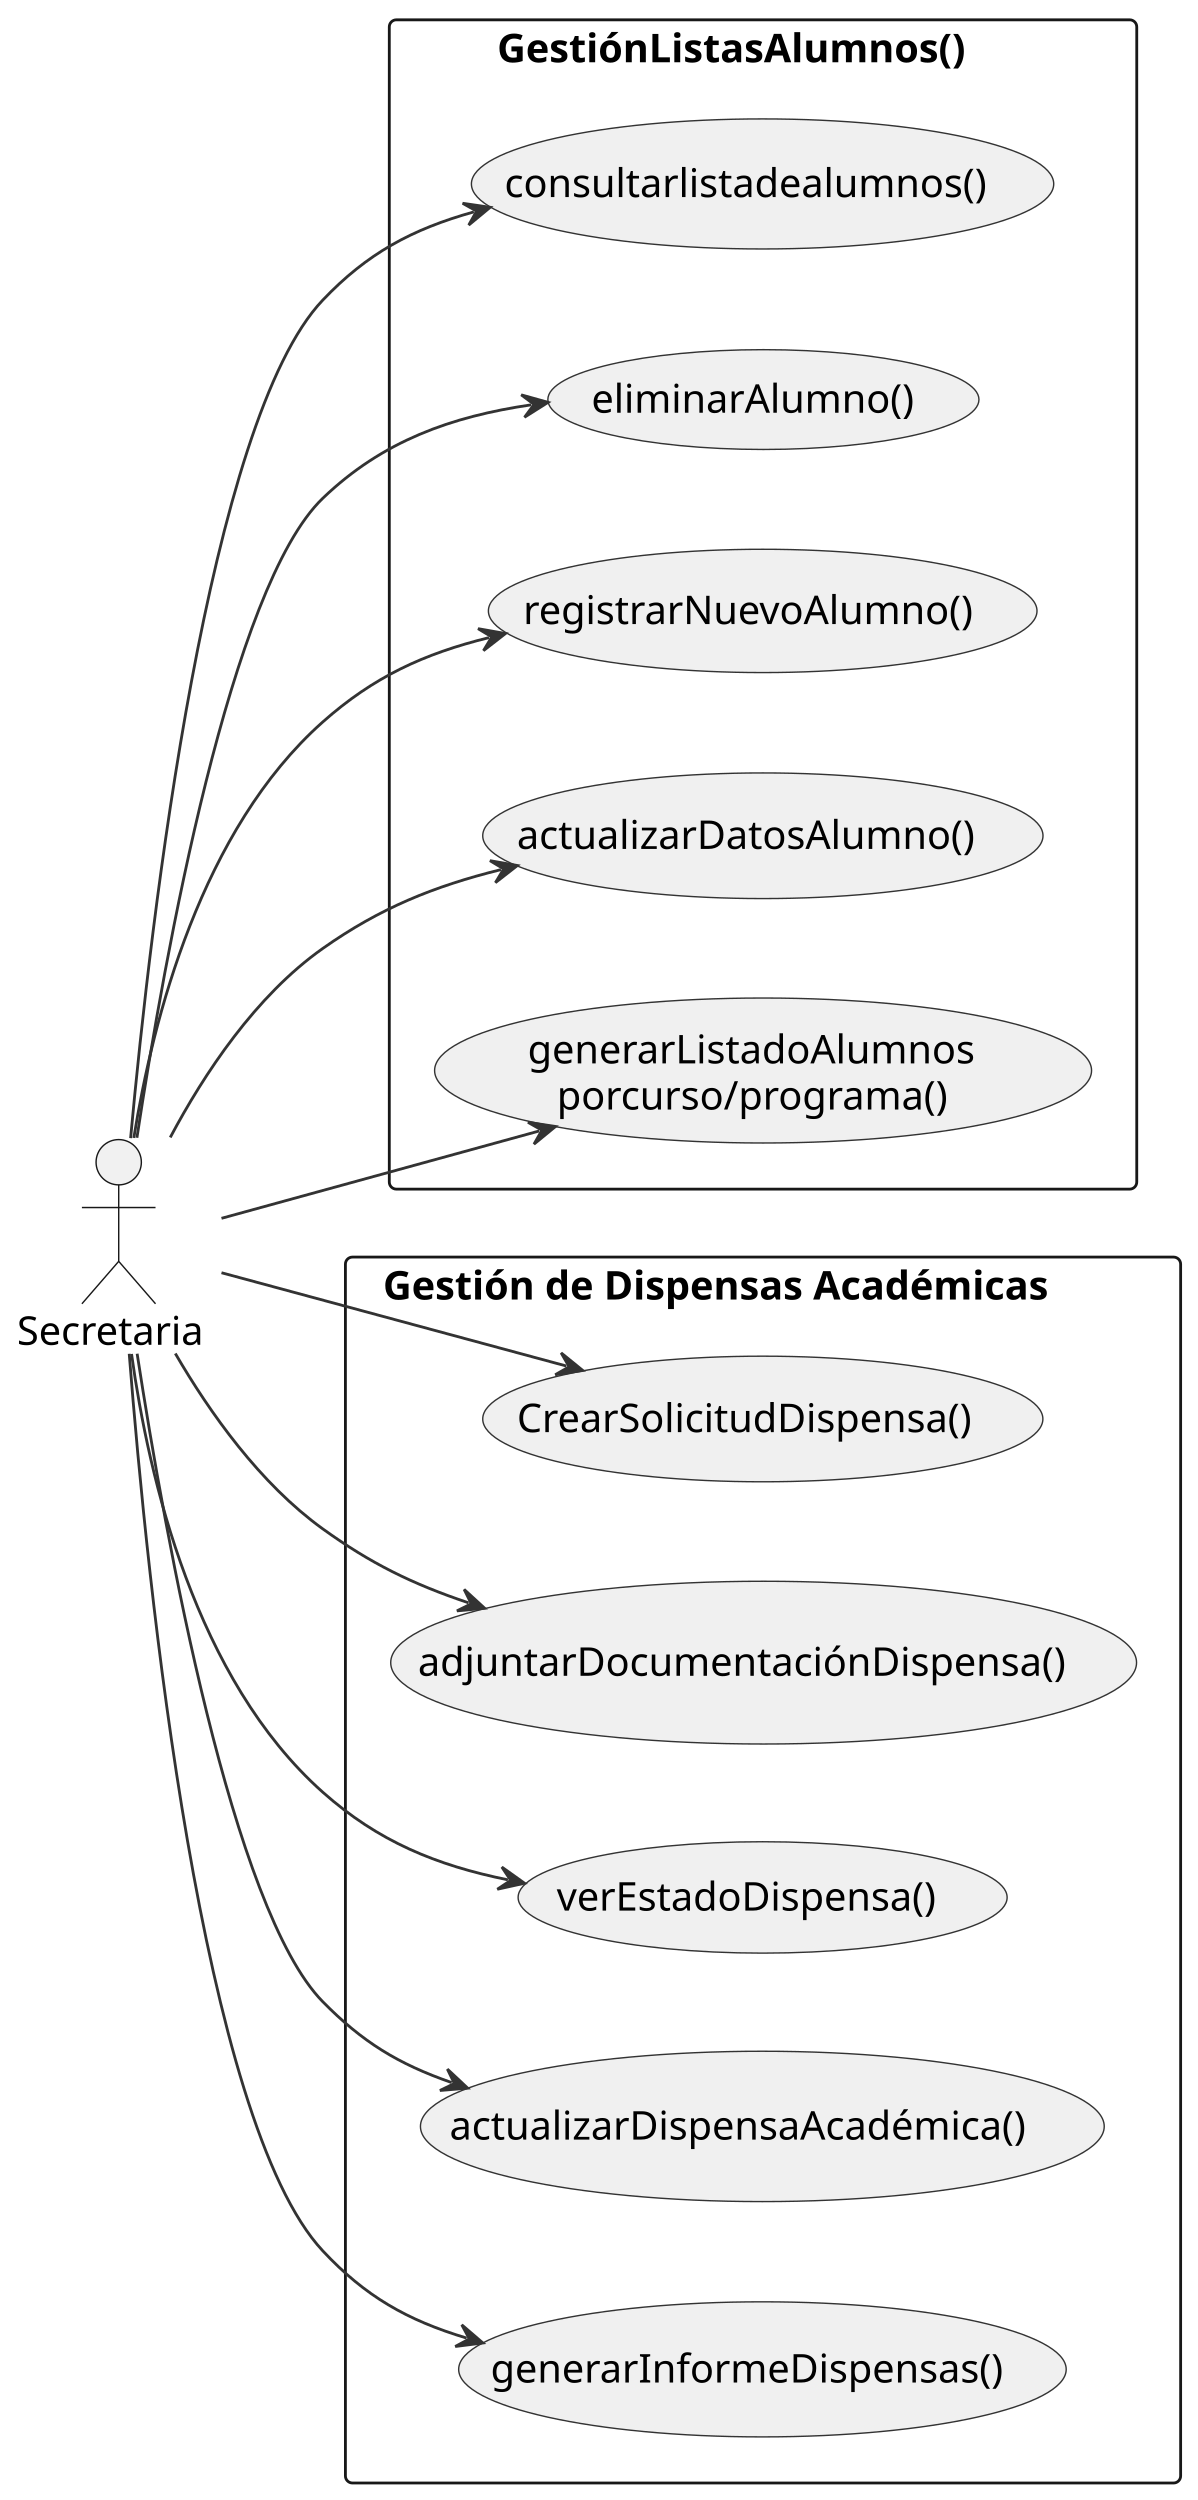
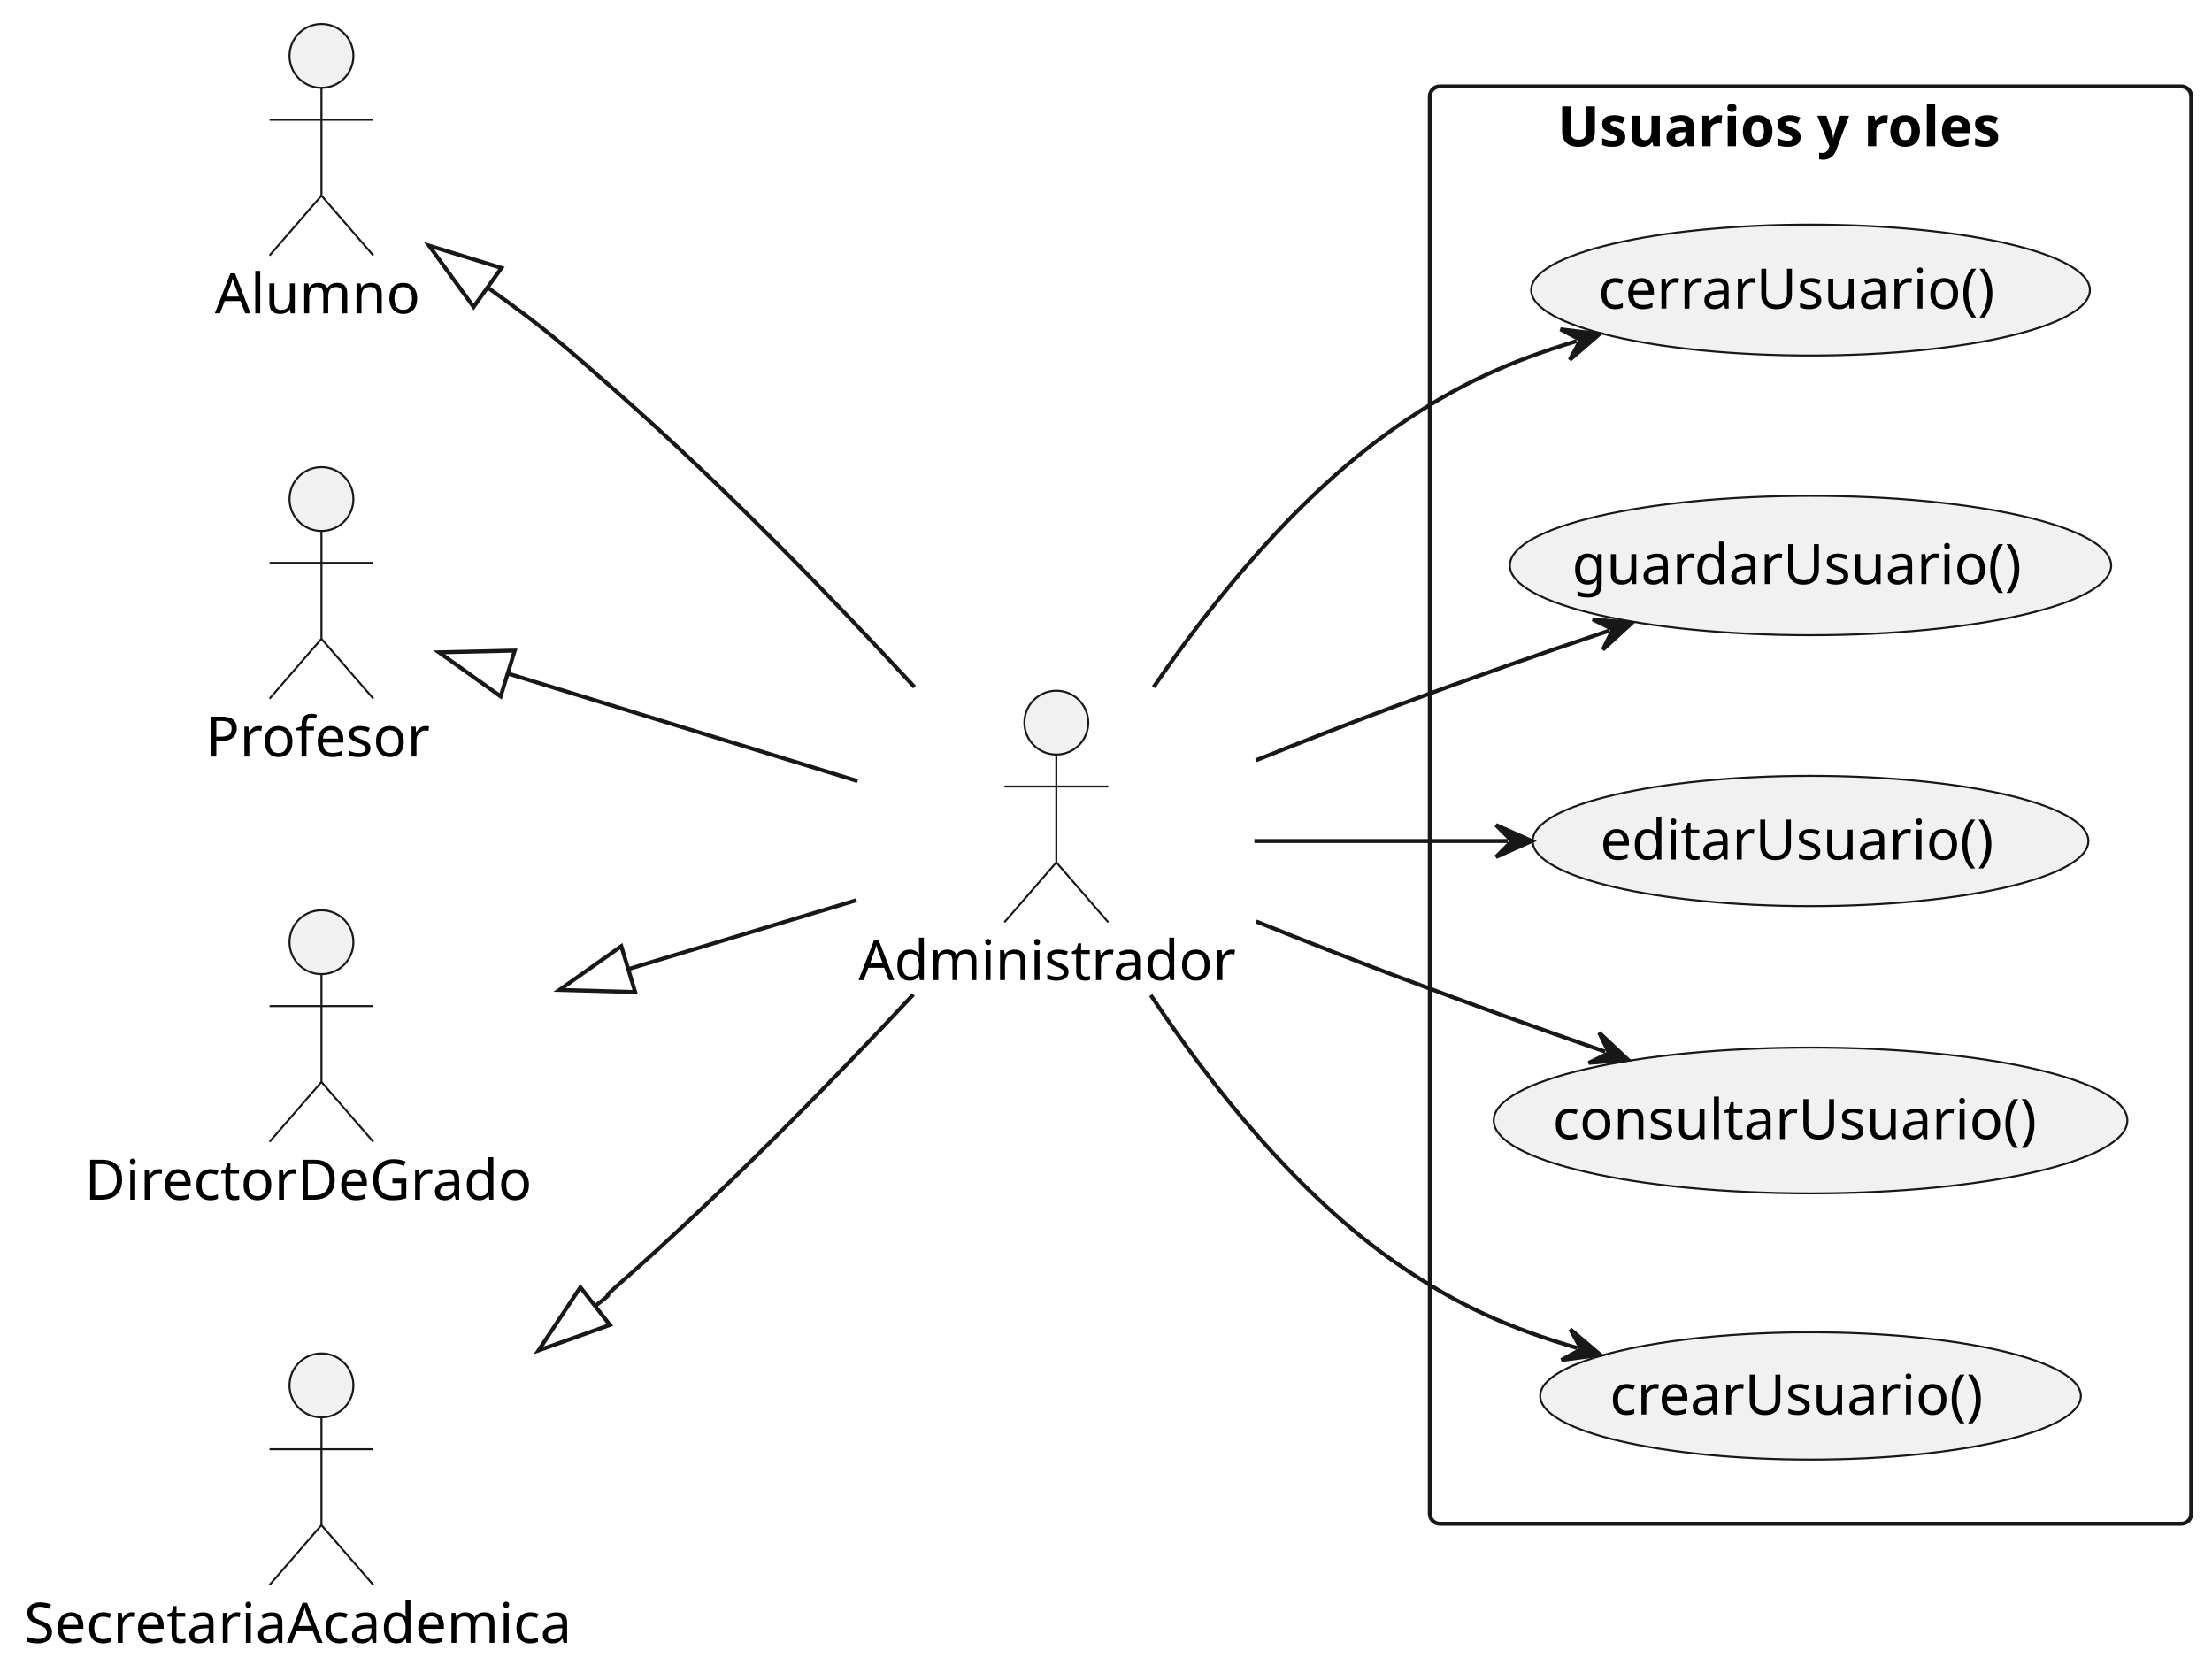
- <svg xmlns="http://www.w3.org/2000/svg" contentStyleType="text/css" data-diagram-type="DESCRIPTION" height="883px" preserveAspectRatio="none" style="width:423px;height:883px;background:#FFFFFF;" version="1.1" viewBox="0 0 423 883" width="423px" zoomAndPan="magnify">
+ <svg xmlns="http://www.w3.org/2000/svg" contentStyleType="text/css" data-diagram-type="DESCRIPTION" height="419px" preserveAspectRatio="none" style="width:554px;height:419px;background:#FFFFFF;" version="1.1" viewBox="0 0 554 419" width="554px" zoomAndPan="magnify">
  <defs />
  <g>
-     <g class="cluster" data-entity="Gesti.nListasAlumnos.." data-source-line="11" data-uid="ent0003" id="cluster_Gesti.nListasAlumnos..">
-       <rect fill="none" height="413" rx="2.5" ry="2.5" style="stroke:#181818;stroke-width:1;" width="264" x="137.5" y="7" />
-       <text fill="#000000" font-family="sans-serif" font-size="14" font-weight="bold" lengthAdjust="spacing" textLength="187.824" x="175.588" y="21.995">GestiónListasAlumnos()</text>
+     <g class="cluster" data-qualified-name="Usuarios y roles" data-source-line="16" id="ent0011">
+       <rect fill="none" height="360" rx="2.5" ry="2.5" style="stroke:#181818;stroke-width:1;" width="190.7" x="358.1" y="21.65" />
+       <text fill="#000000" font-family="sans-serif" font-size="14" font-weight="bold" lengthAdjust="spacing" textLength="126.793" x="390.053" y="36.645">Usuarios y roles</text>
    </g>
-     <g class="cluster" data-entity="Gesti.n de Dispensas Acad.micas" data-source-line="20" data-uid="ent0009" id="cluster_Gesti.n de Dispensas Acad.micas">
-       <rect fill="none" height="433" rx="2.5" ry="2.5" style="stroke:#181818;stroke-width:1;" width="295" x="122" y="444" />
-       <text fill="#000000" font-family="sans-serif" font-size="14" font-weight="bold" lengthAdjust="spacing" textLength="268.447" x="135.276" y="458.995">Gestión de Dispensas Académicas</text>
+     <g class="entity" data-qualified-name="Usuarios y roles.UsuariosCrear" data-source-line="17" id="ent0012">
+       <ellipse cx="453.453" cy="349.651" fill="#F1F1F1" rx="67.703" ry="15.941" style="stroke:#181818;stroke-width:0.5;" />
+       <text fill="#000000" font-family="sans-serif" font-size="14" lengthAdjust="spacing" textLength="100.529" x="403.188" y="354.299">crearUsuario()</text>
    </g>
-     <g class="entity" data-entity="CU01" data-source-line="12" data-uid="ent0004" id="entity_CU01">
-       <ellipse cx="269.338" cy="64.968" fill="#F0F0F0" rx="102.838" ry="22.968" style="stroke:#333333;stroke-width:0.5;" />
-       <text fill="#000000" font-family="sans-serif" font-size="14" lengthAdjust="spacing" textLength="182.294" x="178.191" y="69.616">consultarlistadealumnos()</text>
+     <g class="entity" data-qualified-name="Usuarios y roles.UsuariosConsultar" data-source-line="18" id="ent0013">
+       <ellipse cx="453.451" cy="280.65" fill="#F1F1F1" rx="79.351" ry="18.27" style="stroke:#181818;stroke-width:0.5;" />
+       <text fill="#000000" font-family="sans-serif" font-size="14" lengthAdjust="spacing" textLength="129.144" x="388.879" y="285.299">consultarUsuario()</text>
    </g>
-     <g class="entity" data-entity="CU02" data-source-line="13" data-uid="ent0005" id="entity_CU02">
-       <ellipse cx="269.634" cy="141.127" fill="#F0F0F0" rx="76.134" ry="17.627" style="stroke:#333333;stroke-width:0.5;" />
-       <text fill="#000000" font-family="sans-serif" font-size="14" lengthAdjust="spacing" textLength="121.468" x="208.9" y="145.775">eliminarAlumno()</text>
+     <g class="entity" data-qualified-name="Usuarios y roles.UsuariosEditar" data-source-line="19" id="ent0014">
+       <ellipse cx="453.449" cy="210.648" fill="#F1F1F1" rx="69.589" ry="16.318" style="stroke:#181818;stroke-width:0.5;" />
+       <text fill="#000000" font-family="sans-serif" font-size="14" lengthAdjust="spacing" textLength="105.342" x="400.779" y="215.296">editarUsuario()</text>
    </g>
-     <g class="entity" data-entity="CU03" data-source-line="14" data-uid="ent0006" id="entity_CU03">
-       <ellipse cx="269.385" cy="215.777" fill="#F0F0F0" rx="96.885" ry="21.777" style="stroke:#333333;stroke-width:0.5;" />
-       <text fill="#000000" font-family="sans-serif" font-size="14" lengthAdjust="spacing" textLength="169.169" x="184.801" y="220.425">registrarNuevoAlumno()</text>
+     <g class="entity" data-qualified-name="Usuarios y roles.UsuariosGuardar" data-source-line="20" id="ent0015">
+       <ellipse cx="453.446" cy="141.649" fill="#F1F1F1" rx="75.296" ry="17.459" style="stroke:#181818;stroke-width:0.5;" />
+       <text fill="#000000" font-family="sans-serif" font-size="14" lengthAdjust="spacing" textLength="119.444" x="393.724" y="146.298">guardarUsuario()</text>
    </g>
-     <g class="entity" data-entity="CU04" data-source-line="15" data-uid="ent0007" id="entity_CU04">
-       <ellipse cx="269.444" cy="295.189" fill="#F0F0F0" rx="98.944" ry="22.189" style="stroke:#333333;stroke-width:0.5;" />
-       <text fill="#000000" font-family="sans-serif" font-size="14" lengthAdjust="spacing" textLength="173.728" x="182.58" y="299.837">actualizarDatosAlumno()</text>
+     <g class="entity" data-qualified-name="Usuarios y roles.UsuariosCerrar" data-source-line="21" id="ent0016">
+       <ellipse cx="453.453" cy="72.653" fill="#F1F1F1" rx="69.963" ry="16.393" style="stroke:#181818;stroke-width:0.5;" />
+       <text fill="#000000" font-family="sans-serif" font-size="14" lengthAdjust="spacing" textLength="106.285" x="400.31" y="77.301">cerrarUsuario()</text>
    </g>
-     <g class="entity" data-entity="CU05" data-source-line="16" data-uid="ent0008" id="entity_CU05">
-       <ellipse cx="269.52" cy="378.104" fill="#F0F0F0" rx="116.02" ry="25.604" style="stroke:#333333;stroke-width:0.5;" />
-       <text fill="#000000" font-family="sans-serif" font-size="14" lengthAdjust="spacing" textLength="166.291" x="186.374" y="375.59">generarListadoAlumnos</text>
-       <text fill="#000000" font-family="sans-serif" font-size="14" lengthAdjust="spacing" textLength="145.681" x="196.679" y="391.887">porcurso/programa()</text>
+     <g class="entity" data-qualified-name="Alumno" data-source-line="4" id="ent0002">
+       <ellipse cx="80.508" cy="14" fill="#F1F1F1" rx="8" ry="8" style="stroke:#181818;stroke-width:0.5;" />
+       <path d="M80.508,22 L80.508,49 M67.508,30 L93.508,30 M80.508,49 L67.508,64 M80.508,49 L93.508,64" fill="none" style="stroke:#181818;stroke-width:0.5;" />
+       <text fill="#000000" font-family="sans-serif" font-size="14" lengthAdjust="spacing" textLength="53.416" x="53.8" y="78.495">Alumno</text>
    </g>
-     <g class="entity" data-entity="CU11" data-source-line="21" data-uid="ent0010" id="entity_CU11">
-       <ellipse cx="269.423" cy="501.185" fill="#F0F0F0" rx="98.923" ry="22.184" style="stroke:#333333;stroke-width:0.5;" />
-       <text fill="#000000" font-family="sans-serif" font-size="14" lengthAdjust="spacing" textLength="173.681" x="182.582" y="505.833">CrearSolicitudDispensa()</text>
+     <g class="entity" data-qualified-name="Profesor" data-source-line="5" id="ent0003">
+       <ellipse cx="80.51" cy="125" fill="#F1F1F1" rx="8" ry="8" style="stroke:#181818;stroke-width:0.5;" />
+       <path d="M80.51,133 L80.51,160 M67.51,141 L93.51,141 M80.51,160 L67.51,175 M80.51,160 L93.51,175" fill="none" style="stroke:#181818;stroke-width:0.5;" />
+       <text fill="#000000" font-family="sans-serif" font-size="14" lengthAdjust="spacing" textLength="57.921" x="51.55" y="189.495">Profesor</text>
    </g>
-     <g class="entity" data-entity="CU12" data-source-line="22" data-uid="ent0011" id="entity_CU12">
-       <ellipse cx="269.715" cy="587.243" fill="#F0F0F0" rx="131.715" ry="28.743" style="stroke:#333333;stroke-width:0.5;" />
-       <text fill="#000000" font-family="sans-serif" font-size="14" lengthAdjust="spacing" textLength="244.193" x="147.618" y="591.891">adjuntarDocumentaciónDispensa()</text>
+     <g class="entity" data-qualified-name="DirectorDeGrado" data-source-line="6" id="ent0004">
+       <ellipse cx="80.508" cy="236" fill="#F1F1F1" rx="8" ry="8" style="stroke:#181818;stroke-width:0.5;" />
+       <path d="M80.508,244 L80.508,271 M67.508,252 L93.508,252 M80.508,271 L67.508,286 M80.508,271 L93.508,286" fill="none" style="stroke:#181818;stroke-width:0.5;" />
+       <text fill="#000000" font-family="sans-serif" font-size="14" lengthAdjust="spacing" textLength="118.576" x="21.22" y="300.495">DirectorDeGrado</text>
    </g>
-     <g class="entity" data-entity="CU13" data-source-line="23" data-uid="ent0012" id="entity_CU13">
-       <ellipse cx="269.359" cy="670.172" fill="#F0F0F0" rx="86.359" ry="19.672" style="stroke:#333333;stroke-width:0.5;" />
-       <text fill="#000000" font-family="sans-serif" font-size="14" lengthAdjust="spacing" textLength="145.448" x="196.635" y="674.82">verEstadoDispensa()</text>
+     <g class="entity" data-qualified-name="SecretariaAcademica" data-source-line="7" id="ent0005">
+       <ellipse cx="80.508" cy="347" fill="#F1F1F1" rx="8" ry="8" style="stroke:#181818;stroke-width:0.5;" />
+       <path d="M80.508,355 L80.508,382 M67.508,363 L93.508,363 M80.508,382 L67.508,397 M80.508,382 L93.508,397" fill="none" style="stroke:#181818;stroke-width:0.5;" />
+       <text fill="#000000" font-family="sans-serif" font-size="14" lengthAdjust="spacing" textLength="149.017" x="6" y="411.495">SecretariaAcademica</text>
    </g>
-     <g class="entity" data-entity="CU14" data-source-line="24" data-uid="ent0013" id="entity_CU14">
-       <ellipse cx="269.258" cy="751.052" fill="#F0F0F0" rx="120.758" ry="26.552" style="stroke:#333333;stroke-width:0.5;" />
-       <text fill="#000000" font-family="sans-serif" font-size="14" lengthAdjust="spacing" textLength="220.972" x="158.773" y="755.7">actualizarDispensaAcadémica()</text>
+     <g class="entity" data-qualified-name="Administrador" data-source-line="8" id="ent0006">
+       <ellipse cx="264.56" cy="181" fill="#F1F1F1" rx="8" ry="8" style="stroke:#181818;stroke-width:0.5;" />
+       <path d="M264.56,189 L264.56,216 M251.56,197 L277.56,197 M264.56,216 L251.56,231 M264.56,216 L277.56,231" fill="none" style="stroke:#181818;stroke-width:0.5;" />
+       <text fill="#000000" font-family="sans-serif" font-size="14" lengthAdjust="spacing" textLength="99.08" x="215.02" y="245.495">Administrador</text>
    </g>
-     <g class="entity" data-entity="CU15" data-source-line="25" data-uid="ent0014" id="entity_CU15">
-       <ellipse cx="269.291" cy="836.858" fill="#F0F0F0" rx="107.291" ry="23.858" style="stroke:#333333;stroke-width:0.5;" />
-       <text fill="#000000" font-family="sans-serif" font-size="14" lengthAdjust="spacing" textLength="192.008" x="173.287" y="841.507">generarInformeDispensas()</text>
+     <g class="link" data-entity-1="ent0002" data-entity-2="ent0006" data-link-type="extension" data-source-line="11" id="lnk7">
+       <path d="M122.105,71.996 C136.544,82.316 139.94,85.38 155.02,98.65 C181.14,121.64 208.38,149.77 229.04,172.09" fill="none" id="Alumno-backto-Administrador" style="stroke:#181818;stroke-width:1;" />
+       <polygon fill="none" points="107.46,61.53,118.616,76.878,125.593,67.115,107.46,61.53" style="stroke:#181818;stroke-width:1;" />
    </g>
-     <g class="entity" data-entity="Secretaria" data-source-line="9" data-uid="ent0002" id="entity_Secretaria">
-       <ellipse cx="41.93" cy="410.5" fill="#F1F1F1" rx="8" ry="8" style="stroke:#181818;stroke-width:0.5;" />
-       <path d="M41.93,418.5 L41.93,445.5 M28.93,426.5 L54.93,426.5 M41.93,445.5 L28.93,460.5 M41.93,445.5 L54.93,460.5" fill="none" style="stroke:#181818;stroke-width:0.5;" />
-       <text fill="#000000" font-family="sans-serif" font-size="14" lengthAdjust="spacing" textLength="71.859" x="6" y="474.995">Secretaria</text>
+     <g class="link" data-entity-1="ent0003" data-entity-2="ent0006" data-link-type="extension" data-source-line="12" id="lnk8">
+       <path d="M127.155,168.69 C155.155,177.3 181.27,185.34 214.77,195.64" fill="none" id="Profesor-backto-Administrador" style="stroke:#181818;stroke-width:1;" />
+       <polygon fill="none" points="109.95,163.4,125.391,174.425,128.918,162.956,109.95,163.4" style="stroke:#181818;stroke-width:1;" />
    </g>
-     <g class="link" data-entity-1="Secretaria" data-entity-2="CU01" data-source-line="28" data-uid="lnk15" id="link_Secretaria_CU01">
-       <path d="M46.13,401.99 C53.35,323.73 73.7,148.36 114,106 C129.68,89.51 145.393,81 167.363,74.84" fill="none" id="Secretaria-to-CU01" style="stroke:#333333;stroke-width:1;" />
-       <polygon fill="#333333" points="173.14,73.22,163.394,71.798,168.326,74.57,165.554,79.501,173.14,73.22" style="stroke:#333333;stroke-width:1;" />
+     <g class="link" data-entity-1="ent0004" data-entity-2="ent0006" data-link-type="extension" data-source-line="13" id="lnk9">
+       <path d="M157.34,242.74 C181.35,235.48 191.6,232.39 214.52,225.47" fill="none" id="DirectorDeGrado-backto-Administrador" style="stroke:#181818;stroke-width:1;" />
+       <polygon fill="none" points="140.11,247.95,159.076,248.483,155.603,236.997,140.11,247.95" style="stroke:#181818;stroke-width:1;" />
    </g>
-     <g class="link" data-entity-1="Secretaria" data-entity-2="CU02" data-source-line="29" data-uid="lnk16" id="link_Secretaria_CU02">
-       <path d="M48.36,401.86 C58.31,336.5 81.62,207.12 114,176 C135.12,155.71 159.474,147.11 187.643,142.98" fill="none" id="Secretaria-to-CU02" style="stroke:#333333;stroke-width:1;" />
-       <polygon fill="#333333" points="193.58,142.11,184.095,139.458,188.633,142.835,185.255,147.373,193.58,142.11" style="stroke:#333333;stroke-width:1;" />
+     <g class="link" data-entity-1="ent0005" data-entity-2="ent0006" data-link-type="extension" data-source-line="14" id="lnk10">
+       <path d="M149.053,327.154 C155.963,321.744 148.66,327.22 155.02,321.65 C180.97,298.92 208.1,271.17 228.75,249.1" fill="none" id="SecretariaAcademica-backto-Administrador" style="stroke:#181818;stroke-width:1;" />
+       <polygon fill="none" points="134.88,338.25,152.752,331.878,145.354,322.429,134.88,338.25" style="stroke:#181818;stroke-width:1;" />
    </g>
-     <g class="link" data-entity-1="Secretaria" data-entity-2="CU03" data-source-line="30" data-uid="lnk17" id="link_Secretaria_CU03">
-       <path d="M47.26,401.92 C54.01,359.84 71.16,293.02 114,255 C131.9,239.12 149.516,230.953 172.716,225.203" fill="none" id="Secretaria-to-CU03" style="stroke:#333333;stroke-width:1;" />
-       <polygon fill="#333333" points="178.54,223.76,168.842,222.043,173.687,224.963,170.767,229.808,178.54,223.76" style="stroke:#333333;stroke-width:1;" />
+     <g class="link" data-entity-1="ent0006" data-entity-2="ent0012" data-link-type="dependency" data-source-line="24" id="lnk17">
+       <path d="M288.2,249.25 C303.19,271.77 324.73,299.12 350.1,316.65 C365.15,327.05 377.921,332.646 395.051,337.656" fill="none" id="Administrador-to-UsuariosCrear" style="stroke:#181818;stroke-width:1;" />
+       <polygon fill="#181818" points="400.81,339.34,393.295,332.974,396.011,337.937,391.049,340.653,400.81,339.34" style="stroke:#181818;stroke-width:1;" />
    </g>
-     <g class="link" data-entity-1="Secretaria" data-entity-2="CU04" data-source-line="31" data-uid="lnk18" id="link_Secretaria_CU04">
-       <path d="M60.13,401.75 C72.14,379.15 90.27,351.75 114,335 C134.14,320.78 153.137,313.057 176.927,307.147" fill="none" id="Secretaria-to-CU04" style="stroke:#333333;stroke-width:1;" />
-       <polygon fill="#333333" points="182.75,305.7,173.051,303.988,177.898,306.906,174.98,311.752,182.75,305.7" style="stroke:#333333;stroke-width:1;" />
+     <g class="link" data-entity-1="ent0006" data-entity-2="ent0013" data-link-type="dependency" data-source-line="25" id="lnk18">
+       <path d="M314.59,230.8 C326.19,235.45 338.55,240.3 350.1,244.65 C368.87,251.72 384.074,257.166 402.044,263.426" fill="none" id="Administrador-to-UsuariosConsultar" style="stroke:#181818;stroke-width:1;" />
+       <polygon fill="#181818" points="407.71,265.4,400.527,258.662,402.988,263.755,397.895,266.217,407.71,265.4" style="stroke:#181818;stroke-width:1;" />
    </g>
-     <g class="link" data-entity-1="Secretaria" data-entity-2="CU05" data-source-line="32" data-uid="lnk19" id="link_Secretaria_CU05">
-       <path d="M78.23,430.31 C109.7,421.66 150.985,410.311 190.435,399.461" fill="none" id="Secretaria-to-CU05" style="stroke:#333333;stroke-width:1;" />
-       <polygon fill="#333333" points="196.22,397.87,186.482,396.4,191.399,399.196,188.603,404.113,196.22,397.87" style="stroke:#333333;stroke-width:1;" />
+     <g class="link" data-entity-1="ent0006" data-entity-2="ent0014" data-link-type="dependency" data-source-line="26" id="lnk19">
+       <path d="M314.17,210.65 C335.37,210.65 354.6,210.65 377.67,210.65" fill="none" id="Administrador-to-UsuariosEditar" style="stroke:#181818;stroke-width:1;" />
+       <polygon fill="#181818" points="383.67,210.65,374.67,206.65,378.67,210.65,374.67,214.65,383.67,210.65" style="stroke:#181818;stroke-width:1;" />
    </g>
-     <g class="link" data-entity-1="Secretaria" data-entity-2="CU11" data-source-line="34" data-uid="lnk20" id="link_Secretaria_CU11">
-       <path d="M78.23,449.53 C112.3,458.75 158.868,471.343 200.048,482.483" fill="none" id="Secretaria-to-CU11" style="stroke:#333333;stroke-width:1;" />
-       <polygon fill="#333333" points="205.84,484.05,198.197,477.839,201.013,482.744,196.108,485.561,205.84,484.05" style="stroke:#333333;stroke-width:1;" />
+     <g class="link" data-entity-1="ent0006" data-entity-2="ent0015" data-link-type="dependency" data-source-line="27" id="lnk20">
+       <path d="M314.56,190.43 C326.16,185.79 338.53,180.95 350.1,176.65 C369.2,169.55 384.804,164.095 403.004,157.965" fill="none" id="Administrador-to-UsuariosGuardar" style="stroke:#181818;stroke-width:1;" />
+       <polygon fill="#181818" points="408.69,156.05,398.884,155.132,403.952,157.646,401.438,162.714,408.69,156.05" style="stroke:#181818;stroke-width:1;" />
    </g>
-     <g class="link" data-entity-1="Secretaria" data-entity-2="CU12" data-source-line="35" data-uid="lnk21" id="link_Secretaria_CU12">
-       <path d="M61.92,478.05 C74.14,499.07 91.89,524.07 114,540 C130.95,552.21 145.423,559.378 165.503,566.128" fill="none" id="Secretaria-to-CU12" style="stroke:#333333;stroke-width:1;" />
-       <polygon fill="#333333" points="171.19,568.04,163.934,561.381,166.451,566.447,161.385,568.964,171.19,568.04" style="stroke:#333333;stroke-width:1;" />
-     </g>
-     <g class="link" data-entity-1="Secretaria" data-entity-2="CU13" data-source-line="36" data-uid="lnk22" id="link_Secretaria_CU13">
-       <path d="M46.46,478.22 C52.5,522.06 69.04,593.03 114,633 C133.58,650.41 154.031,658.792 179.391,663.962" fill="none" id="Secretaria-to-CU13" style="stroke:#333333;stroke-width:1;" />
-       <polygon fill="#333333" points="185.27,665.16,177.25,659.443,180.371,664.161,175.652,667.282,185.27,665.16" style="stroke:#333333;stroke-width:1;" />
-     </g>
-     <g class="link" data-entity-1="Secretaria" data-entity-2="CU14" data-source-line="37" data-uid="lnk23" id="link_Secretaria_CU14">
-       <path d="M48.44,478.13 C58.55,543.86 82.15,674.58 114,707 C127.98,721.22 140.533,728.958 159.533,735.568" fill="none" id="Secretaria-to-CU14" style="stroke:#333333;stroke-width:1;" />
-       <polygon fill="#333333" points="165.2,737.54,158.014,730.805,160.478,735.897,155.385,738.361,165.2,737.54" style="stroke:#333333;stroke-width:1;" />
-     </g>
-     <g class="link" data-entity-1="Secretaria" data-entity-2="CU15" data-source-line="38" data-uid="lnk24" id="link_Secretaria_CU15">
-       <path d="M45.64,478.16 C52.09,560.14 71.31,749.3 114,795 C128.99,811.05 143.694,819.462 164.814,825.812" fill="none" id="Secretaria-to-CU15" style="stroke:#333333;stroke-width:1;" />
-       <polygon fill="#333333" points="170.56,827.54,163.093,821.118,165.772,826.1,160.789,828.779,170.56,827.54" style="stroke:#333333;stroke-width:1;" />
+     <g class="link" data-entity-1="ent0006" data-entity-2="ent0016" data-link-type="dependency" data-source-line="28" id="lnk21">
+       <path d="M288.92,172.11 C303.96,150.19 325.3,123.78 350.1,106.65 C365.12,96.28 377.8,90.616 394.86,85.426" fill="none" id="Administrador-to-UsuariosCerrar" style="stroke:#181818;stroke-width:1;" />
+       <polygon fill="#181818" points="400.6,83.68,390.825,82.473,395.817,85.135,393.154,90.126,400.6,83.68" style="stroke:#181818;stroke-width:1;" />
    </g>
  </g>
</svg>
